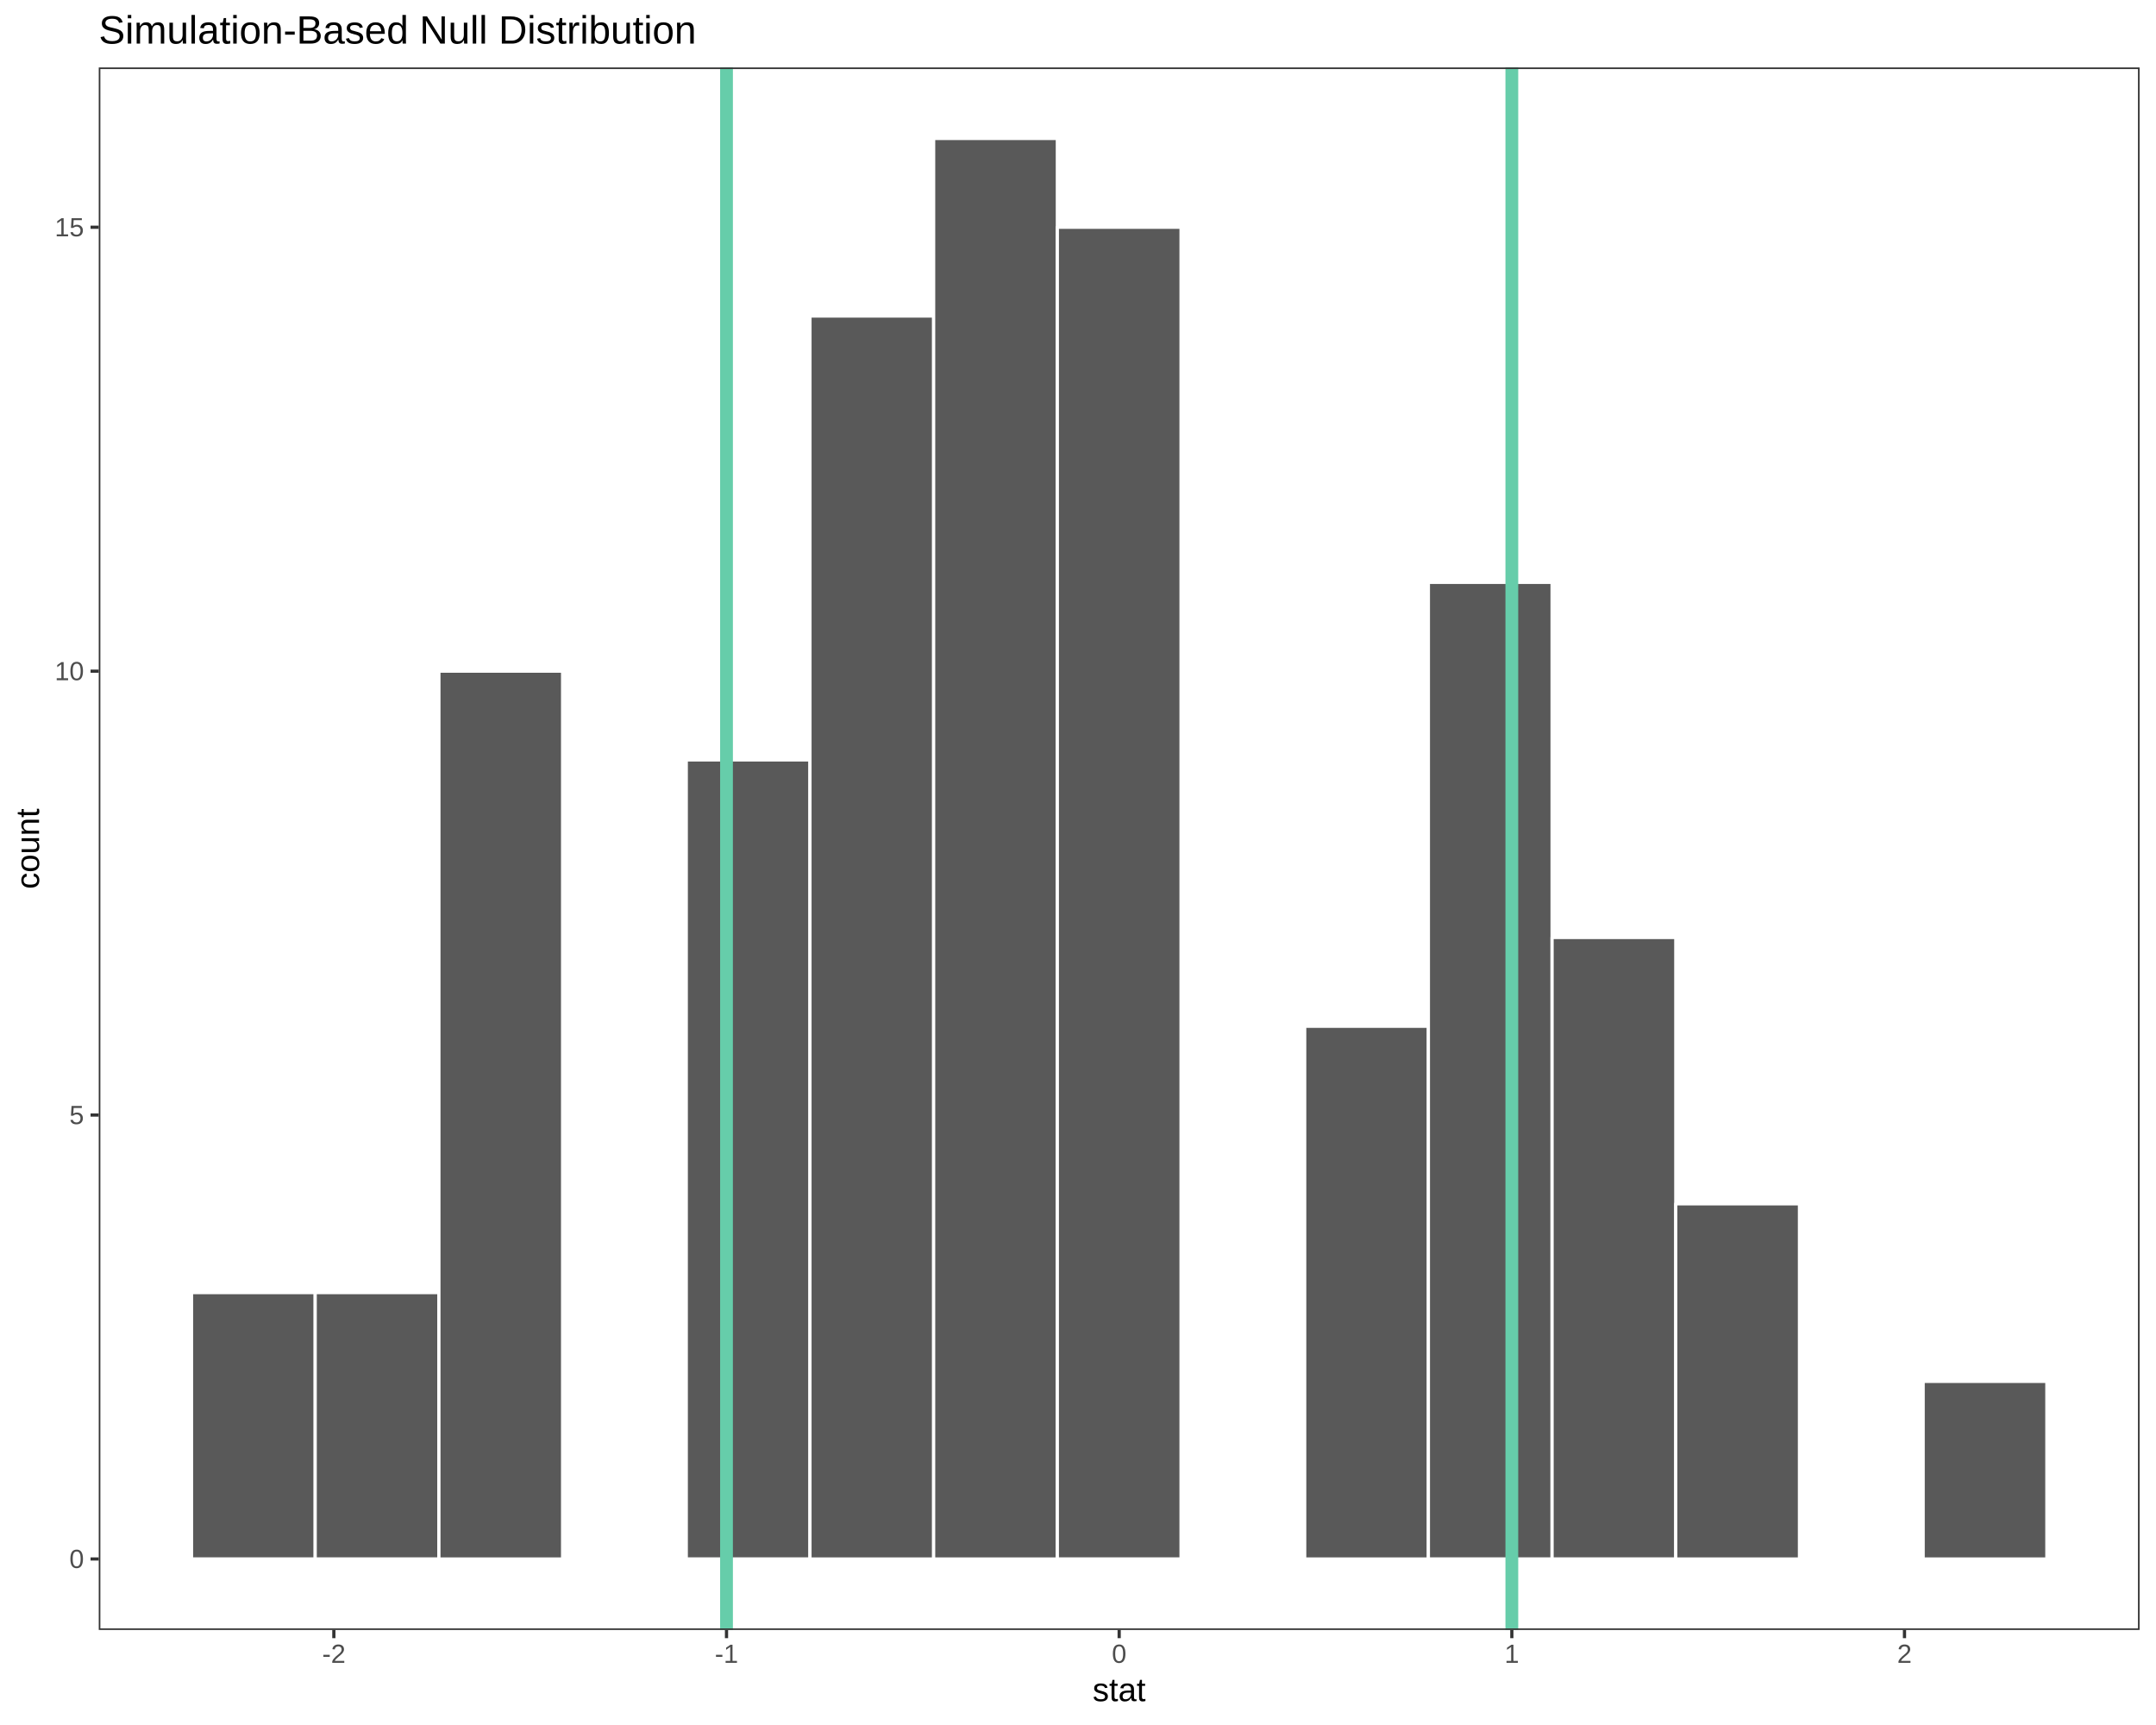
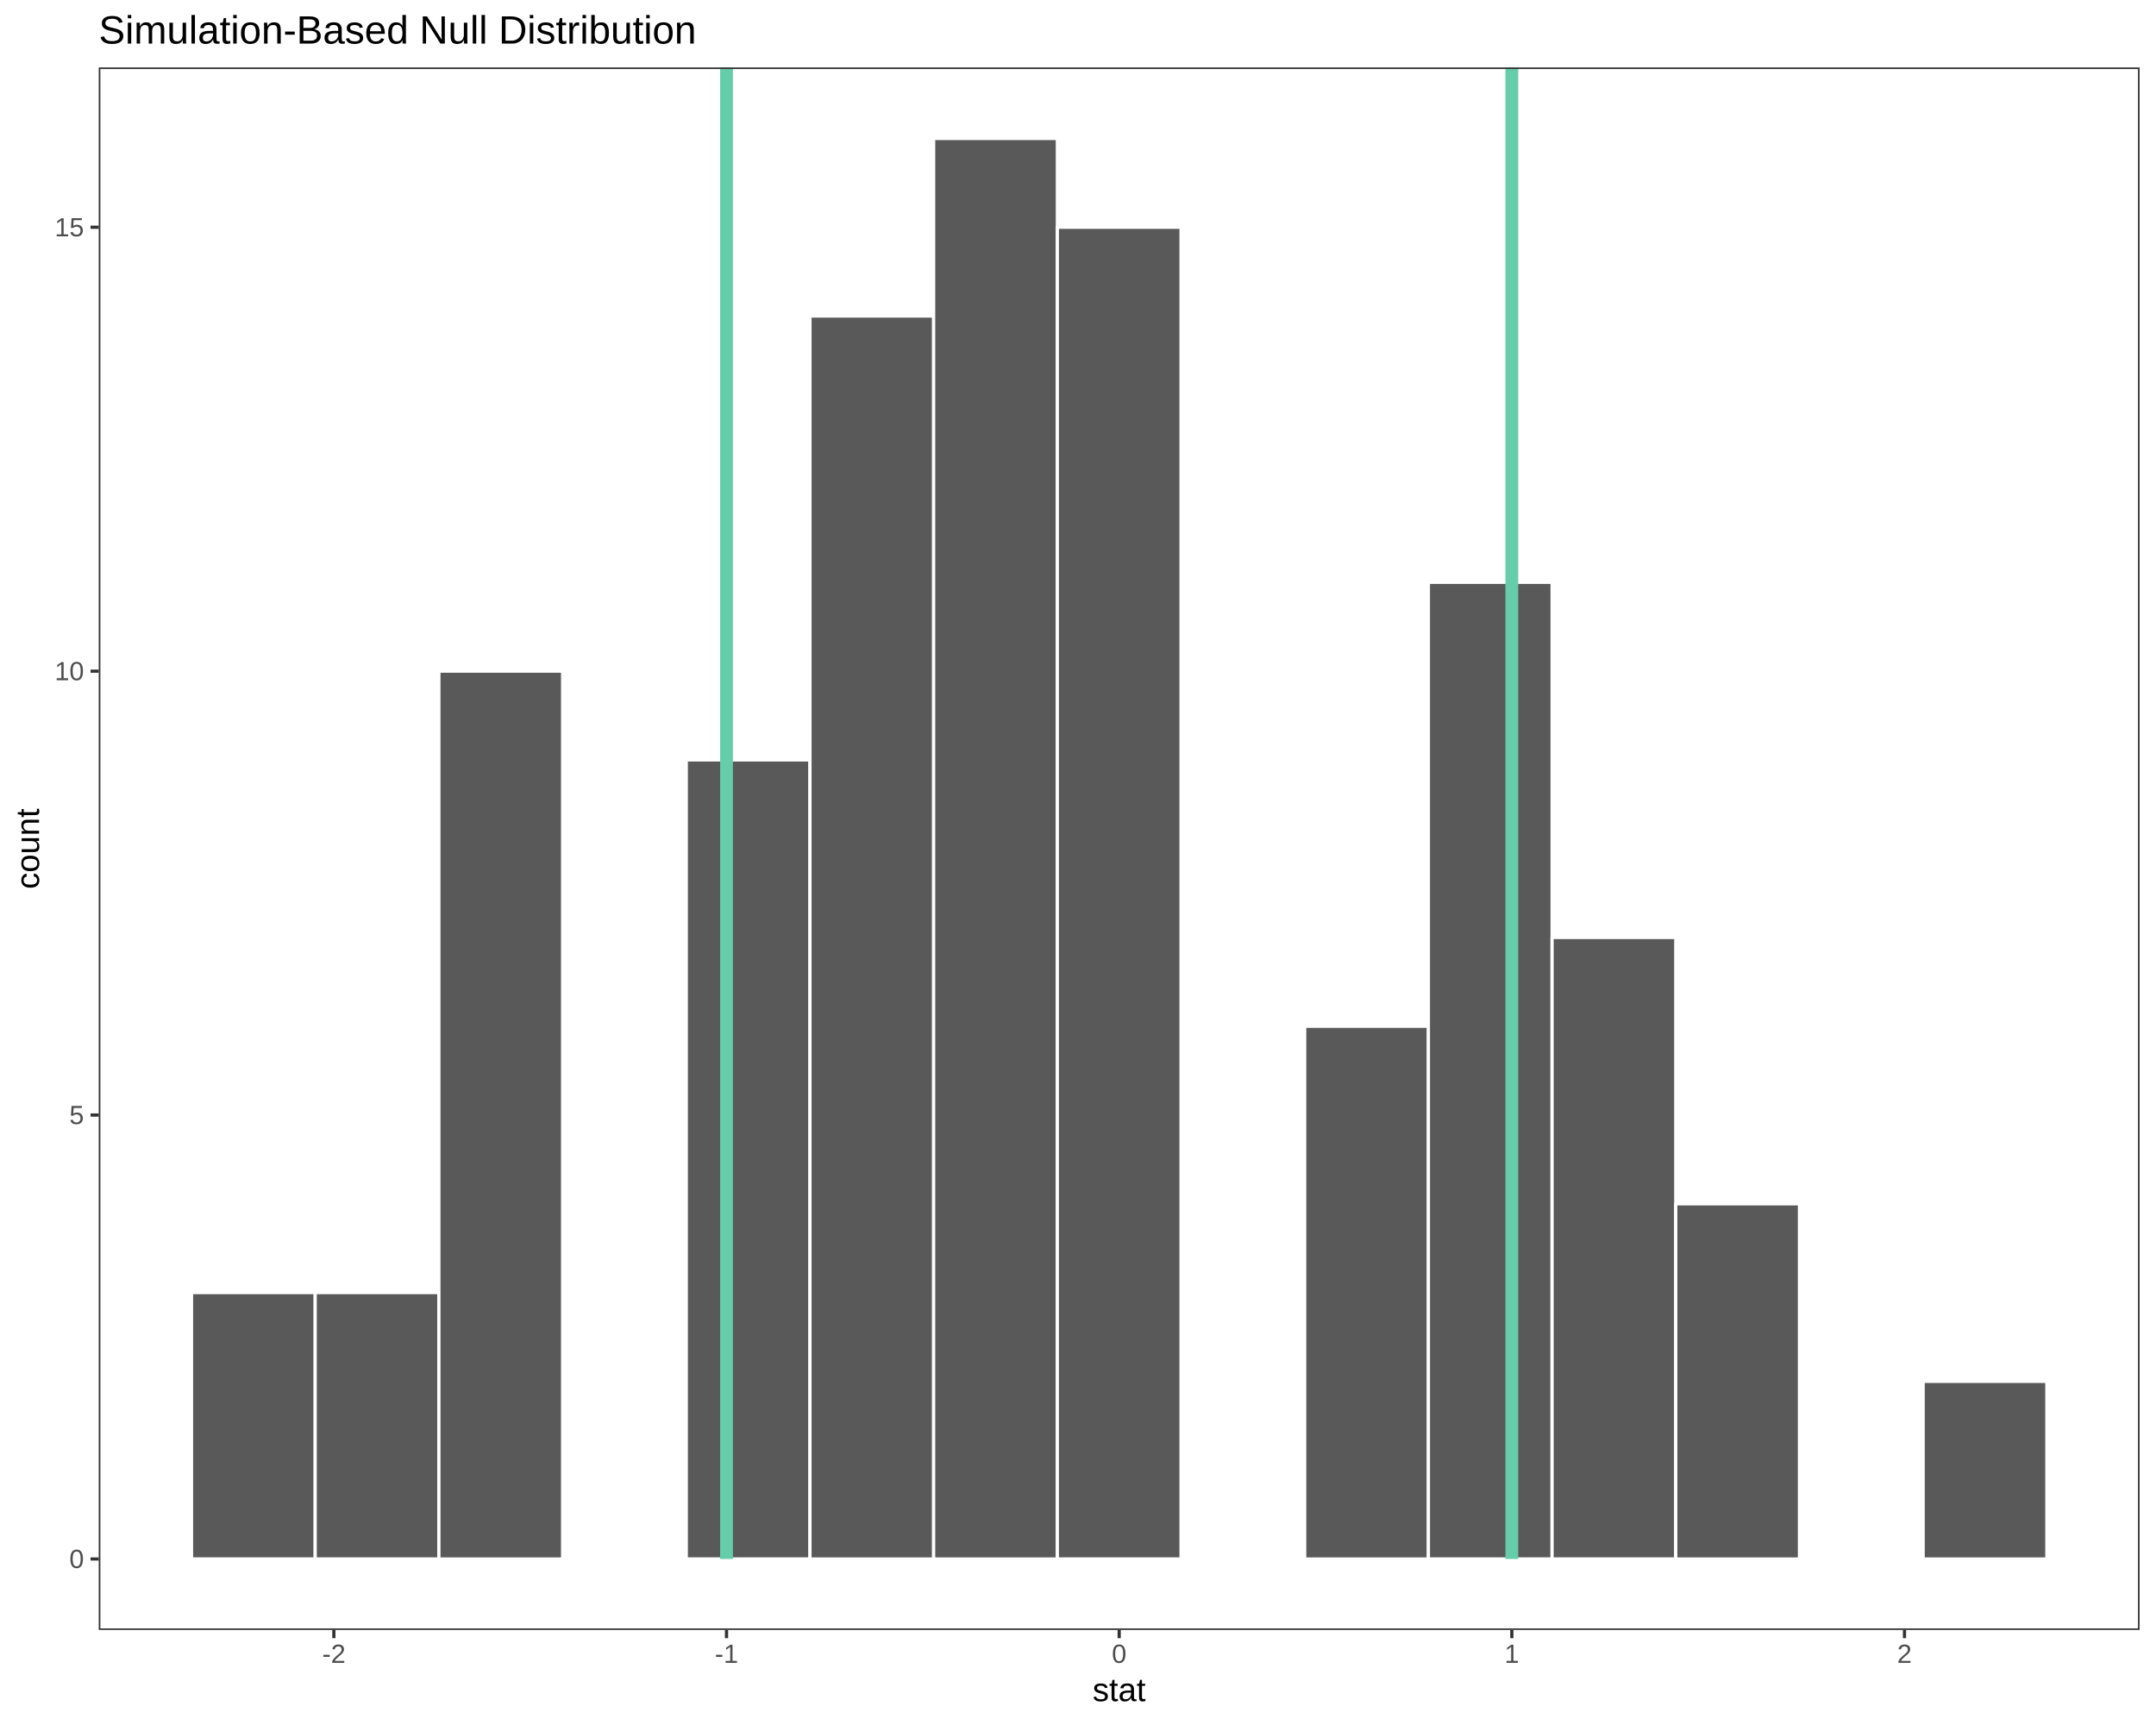
<svg xmlns="http://www.w3.org/2000/svg" viewBox="0 0 720.00 576.00">
  <defs>
    <style type="text/css">
    line, polyline, polygon, path, rect, circle {
      fill: none;
      stroke: #000000;
      stroke-linecap: round;
      stroke-linejoin: round;
      stroke-miterlimit: 10.00;
    }
  </style>
  </defs>
  <rect width="100%" height="100%" style="stroke: none; fill: #FFFFFF;" />
  <rect x="0.00" y="0.00" width="720.00" height="576.00" style="stroke-width: 1.07; stroke: #FFFFFF; fill: #FFFFFF;" />
  <defs>
    <clipPath id="cpMzIuOTh8NzE0LjUyfDU0NC4yN3wyMi41Mg==">
      <rect x="32.98" y="22.52" width="681.54" height="521.75" />
    </clipPath>
  </defs>
  <rect x="32.98" y="22.52" width="681.54" height="521.75" style="stroke-width: 1.07; stroke: none; fill: #FFFFFF;" clip-path="url(#cpMzIuOTh8NzE0LjUyfDU0NC4yN3wyMi41Mg==)" />
  <rect x="63.96" y="431.62" width="41.31" height="88.93" style="stroke-width: 1.07; stroke: #FFFFFF; stroke-linecap: butt; fill: #595959;" clip-path="url(#cpMzIuOTh8NzE0LjUyfDU0NC4yN3wyMi41Mg==)" />
  <rect x="105.26" y="431.62" width="41.31" height="88.93" style="stroke-width: 1.07; stroke: #FFFFFF; stroke-linecap: butt; fill: #595959;" clip-path="url(#cpMzIuOTh8NzE0LjUyfDU0NC4yN3wyMi41Mg==)" />
  <rect x="146.57" y="224.11" width="41.31" height="296.45" style="stroke-width: 1.07; stroke: #FFFFFF; stroke-linecap: butt; fill: #595959;" clip-path="url(#cpMzIuOTh8NzE0LjUyfDU0NC4yN3wyMi41Mg==)" />
  <rect x="187.87" y="520.56" width="41.31" height="0.00" style="stroke-width: 1.07; stroke: #FFFFFF; stroke-linecap: butt; fill: #595959;" clip-path="url(#cpMzIuOTh8NzE0LjUyfDU0NC4yN3wyMi41Mg==)" />
  <rect x="229.18" y="253.75" width="41.31" height="266.80" style="stroke-width: 1.07; stroke: #FFFFFF; stroke-linecap: butt; fill: #595959;" clip-path="url(#cpMzIuOTh8NzE0LjUyfDU0NC4yN3wyMi41Mg==)" />
  <rect x="270.49" y="105.53" width="41.31" height="415.03" style="stroke-width: 1.07; stroke: #FFFFFF; stroke-linecap: butt; fill: #595959;" clip-path="url(#cpMzIuOTh8NzE0LjUyfDU0NC4yN3wyMi41Mg==)" />
  <rect x="311.79" y="46.24" width="41.31" height="474.32" style="stroke-width: 1.07; stroke: #FFFFFF; stroke-linecap: butt; fill: #595959;" clip-path="url(#cpMzIuOTh8NzE0LjUyfDU0NC4yN3wyMi41Mg==)" />
  <rect x="353.10" y="75.88" width="41.31" height="444.67" style="stroke-width: 1.07; stroke: #FFFFFF; stroke-linecap: butt; fill: #595959;" clip-path="url(#cpMzIuOTh8NzE0LjUyfDU0NC4yN3wyMi41Mg==)" />
  <rect x="394.40" y="520.56" width="41.31" height="0.00" style="stroke-width: 1.07; stroke: #FFFFFF; stroke-linecap: butt; fill: #595959;" clip-path="url(#cpMzIuOTh8NzE0LjUyfDU0NC4yN3wyMi41Mg==)" />
  <rect x="435.71" y="342.69" width="41.31" height="177.87" style="stroke-width: 1.07; stroke: #FFFFFF; stroke-linecap: butt; fill: #595959;" clip-path="url(#cpMzIuOTh8NzE0LjUyfDU0NC4yN3wyMi41Mg==)" />
  <rect x="477.01" y="194.46" width="41.31" height="326.09" style="stroke-width: 1.07; stroke: #FFFFFF; stroke-linecap: butt; fill: #595959;" clip-path="url(#cpMzIuOTh8NzE0LjUyfDU0NC4yN3wyMi41Mg==)" />
  <rect x="518.32" y="313.04" width="41.31" height="207.51" style="stroke-width: 1.07; stroke: #FFFFFF; stroke-linecap: butt; fill: #595959;" clip-path="url(#cpMzIuOTh8NzE0LjUyfDU0NC4yN3wyMi41Mg==)" />
  <rect x="559.62" y="401.98" width="41.31" height="118.58" style="stroke-width: 1.07; stroke: #FFFFFF; stroke-linecap: butt; fill: #595959;" clip-path="url(#cpMzIuOTh8NzE0LjUyfDU0NC4yN3wyMi41Mg==)" />
  <rect x="600.93" y="520.56" width="41.31" height="0.00" style="stroke-width: 1.07; stroke: #FFFFFF; stroke-linecap: butt; fill: #595959;" clip-path="url(#cpMzIuOTh8NzE0LjUyfDU0NC4yN3wyMi41Mg==)" />
  <rect x="642.24" y="461.27" width="41.31" height="59.29" style="stroke-width: 1.07; stroke: #FFFFFF; stroke-linecap: butt; fill: #595959;" clip-path="url(#cpMzIuOTh8NzE0LjUyfDU0NC4yN3wyMi41Mg==)" />
-   <line x1="242.62" y1="544.27" x2="242.62" y2="22.52" style="stroke-width: 4.27; stroke: #66CDAA; stroke-linecap: butt;" clip-path="url(#cpMzIuOTh8NzE0LjUyfDU0NC4yN3wyMi41Mg==)" />
-   <line x1="504.88" y1="544.27" x2="504.88" y2="22.52" style="stroke-width: 4.27; stroke: #66CDAA; stroke-linecap: butt;" clip-path="url(#cpMzIuOTh8NzE0LjUyfDU0NC4yN3wyMi41Mg==)" />
+   <line x1="242.62" y1="520.56" x2="242.62" y2="22.52" style="stroke-width: 4.27; stroke: #66CDAA; stroke-linecap: butt;" clip-path="url(#cpMzIuOTh8NzE0LjUyfDU0NC4yN3wyMi41Mg==)" />
+   <line x1="504.88" y1="520.56" x2="504.88" y2="22.52" style="stroke-width: 4.27; stroke: #66CDAA; stroke-linecap: butt;" clip-path="url(#cpMzIuOTh8NzE0LjUyfDU0NC4yN3wyMi41Mg==)" />
  <rect x="32.98" y="22.52" width="681.54" height="521.75" style="stroke-width: 1.07; stroke: #333333;" clip-path="url(#cpMzIuOTh8NzE0LjUyfDU0NC4yN3wyMi41Mg==)" />
  <defs>
    <clipPath id="cpMC4wMHw3MjAuMDB8NTc2LjAwfDAuMDA=">
      <rect x="0.00" y="0.00" width="720.00" height="576.00" />
    </clipPath>
  </defs>
  <g clip-path="url(#cpMC4wMHw3MjAuMDB8NTc2LjAwfDAuMDA=)">
    <text x="23.16" y="523.58" style="font-size: 8.80px; fill: #4D4D4D; font-family: Liberation Sans;" textLength="4.89px" lengthAdjust="spacingAndGlyphs">0</text>
  </g>
  <g clip-path="url(#cpMC4wMHw3MjAuMDB8NTc2LjAwfDAuMDA=)">
    <text x="23.16" y="375.35" style="font-size: 8.80px; fill: #4D4D4D; font-family: Liberation Sans;" textLength="4.89px" lengthAdjust="spacingAndGlyphs">5</text>
  </g>
  <g clip-path="url(#cpMC4wMHw3MjAuMDB8NTc2LjAwfDAuMDA=)">
    <text x="18.27" y="227.13" style="font-size: 8.80px; fill: #4D4D4D; font-family: Liberation Sans;" textLength="9.78px" lengthAdjust="spacingAndGlyphs">10</text>
  </g>
  <g clip-path="url(#cpMC4wMHw3MjAuMDB8NTc2LjAwfDAuMDA=)">
    <text x="18.27" y="78.91" style="font-size: 8.80px; fill: #4D4D4D; font-family: Liberation Sans;" textLength="9.78px" lengthAdjust="spacingAndGlyphs">15</text>
  </g>
  <polyline points="30.24,520.56 32.98,520.56 " style="stroke-width: 1.07; stroke: #333333; stroke-linecap: butt;" clip-path="url(#cpMC4wMHw3MjAuMDB8NTc2LjAwfDAuMDA=)" />
  <polyline points="30.24,372.33 32.98,372.33 " style="stroke-width: 1.07; stroke: #333333; stroke-linecap: butt;" clip-path="url(#cpMC4wMHw3MjAuMDB8NTc2LjAwfDAuMDA=)" />
  <polyline points="30.24,224.11 32.98,224.11 " style="stroke-width: 1.07; stroke: #333333; stroke-linecap: butt;" clip-path="url(#cpMC4wMHw3MjAuMDB8NTc2LjAwfDAuMDA=)" />
  <polyline points="30.24,75.88 32.98,75.88 " style="stroke-width: 1.07; stroke: #333333; stroke-linecap: butt;" clip-path="url(#cpMC4wMHw3MjAuMDB8NTc2LjAwfDAuMDA=)" />
  <polyline points="111.49,547.01 111.49,544.27 " style="stroke-width: 1.07; stroke: #333333; stroke-linecap: butt;" clip-path="url(#cpMC4wMHw3MjAuMDB8NTc2LjAwfDAuMDA=)" />
  <polyline points="242.62,547.01 242.62,544.27 " style="stroke-width: 1.07; stroke: #333333; stroke-linecap: butt;" clip-path="url(#cpMC4wMHw3MjAuMDB8NTc2LjAwfDAuMDA=)" />
  <polyline points="373.75,547.01 373.75,544.27 " style="stroke-width: 1.07; stroke: #333333; stroke-linecap: butt;" clip-path="url(#cpMC4wMHw3MjAuMDB8NTc2LjAwfDAuMDA=)" />
  <polyline points="504.88,547.01 504.88,544.27 " style="stroke-width: 1.07; stroke: #333333; stroke-linecap: butt;" clip-path="url(#cpMC4wMHw3MjAuMDB8NTc2LjAwfDAuMDA=)" />
  <polyline points="636.01,547.01 636.01,544.27 " style="stroke-width: 1.07; stroke: #333333; stroke-linecap: butt;" clip-path="url(#cpMC4wMHw3MjAuMDB8NTc2LjAwfDAuMDA=)" />
  <g clip-path="url(#cpMC4wMHw3MjAuMDB8NTc2LjAwfDAuMDA=)">
    <text x="107.59" y="555.25" style="font-size: 8.80px; fill: #4D4D4D; font-family: Liberation Sans;" textLength="7.81px" lengthAdjust="spacingAndGlyphs">-2</text>
  </g>
  <g clip-path="url(#cpMC4wMHw3MjAuMDB8NTc2LjAwfDAuMDA=)">
    <text x="238.71" y="555.25" style="font-size: 8.80px; fill: #4D4D4D; font-family: Liberation Sans;" textLength="7.81px" lengthAdjust="spacingAndGlyphs">-1</text>
  </g>
  <g clip-path="url(#cpMC4wMHw3MjAuMDB8NTc2LjAwfDAuMDA=)">
    <text x="371.30" y="555.25" style="font-size: 8.80px; fill: #4D4D4D; font-family: Liberation Sans;" textLength="4.89px" lengthAdjust="spacingAndGlyphs">0</text>
  </g>
  <g clip-path="url(#cpMC4wMHw3MjAuMDB8NTc2LjAwfDAuMDA=)">
    <text x="502.43" y="555.25" style="font-size: 8.80px; fill: #4D4D4D; font-family: Liberation Sans;" textLength="4.89px" lengthAdjust="spacingAndGlyphs">1</text>
  </g>
  <g clip-path="url(#cpMC4wMHw3MjAuMDB8NTc2LjAwfDAuMDA=)">
    <text x="633.56" y="555.25" style="font-size: 8.80px; fill: #4D4D4D; font-family: Liberation Sans;" textLength="4.89px" lengthAdjust="spacingAndGlyphs">2</text>
  </g>
  <g clip-path="url(#cpMC4wMHw3MjAuMDB8NTc2LjAwfDAuMDA=)">
    <text x="364.87" y="568.04" style="font-size: 11.00px; font-family: Liberation Sans;" textLength="17.75px" lengthAdjust="spacingAndGlyphs">stat</text>
  </g>
  <g clip-path="url(#cpMC4wMHw3MjAuMDB8NTc2LjAwfDAuMDA=)">
    <text transform="translate(13.04,296.87) rotate(-90)" style="font-size: 11.00px; font-family: Liberation Sans;" textLength="26.94px" lengthAdjust="spacingAndGlyphs">count</text>
  </g>
  <g clip-path="url(#cpMC4wMHw3MjAuMDB8NTc2LjAwfDAuMDA=)">
    <text x="32.98" y="14.56" style="font-size: 13.20px; font-family: Liberation Sans;" textLength="199.33px" lengthAdjust="spacingAndGlyphs">Simulation-Based Null Distribution</text>
  </g>
</svg>
